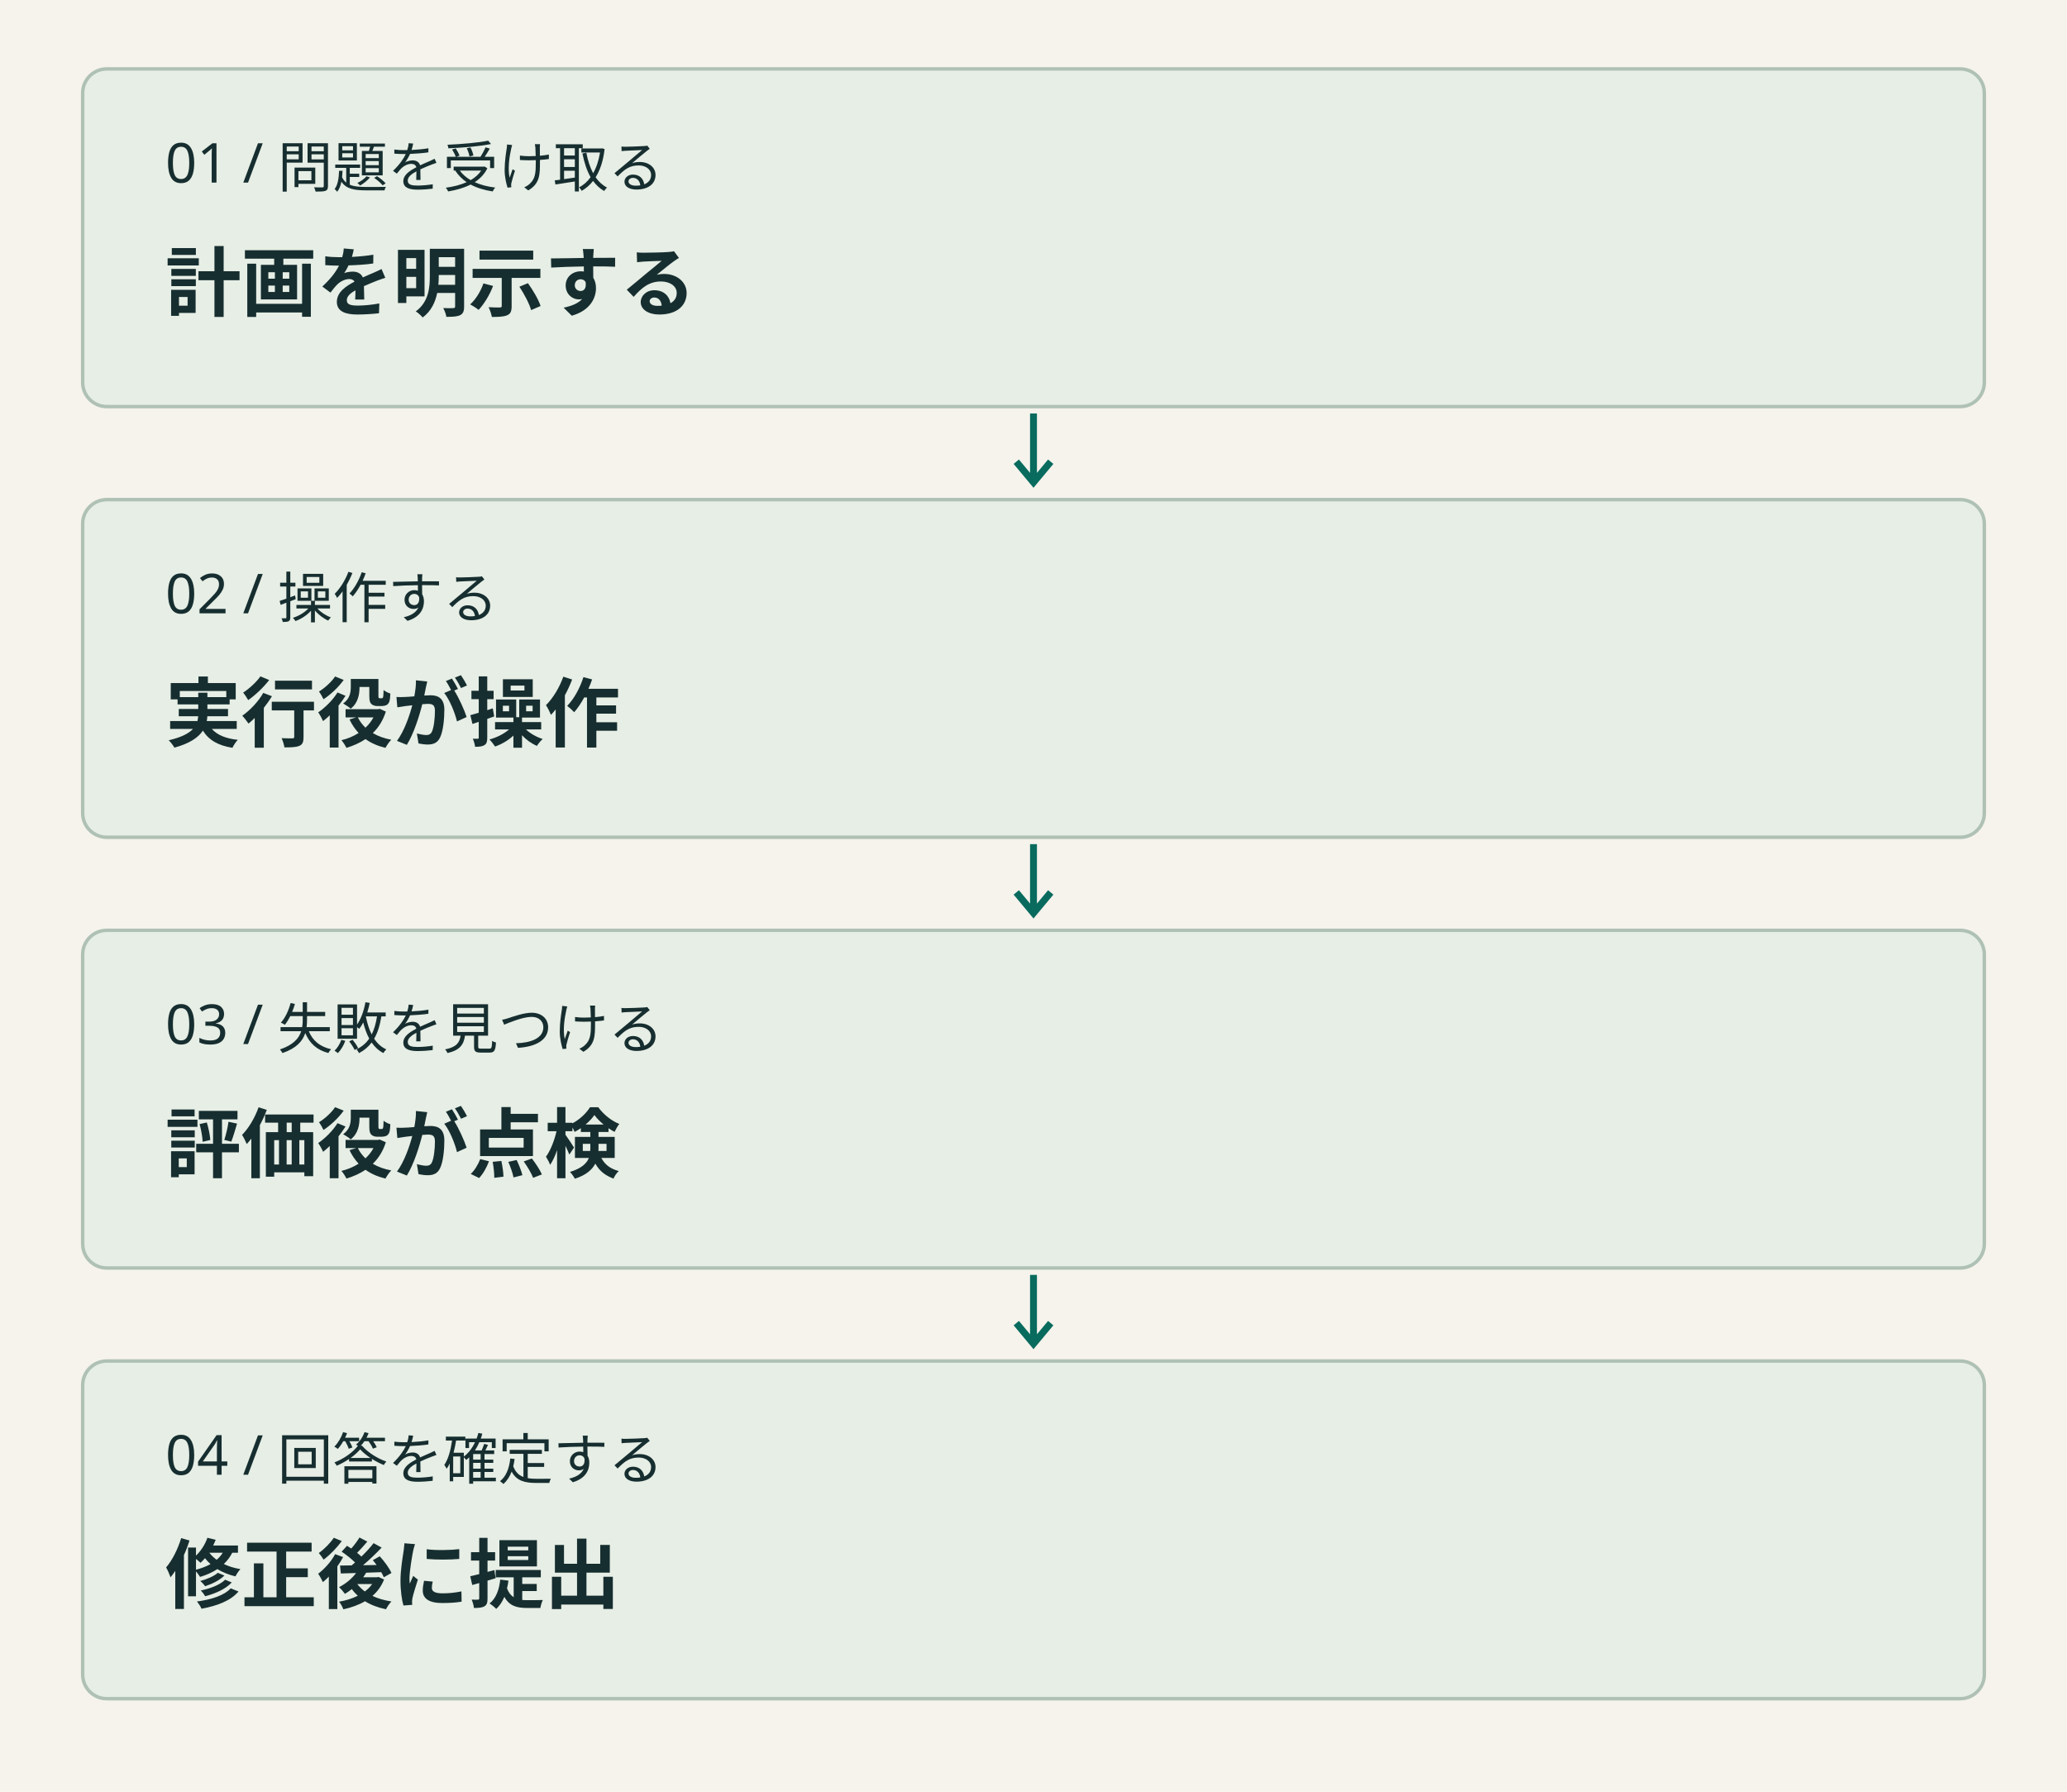
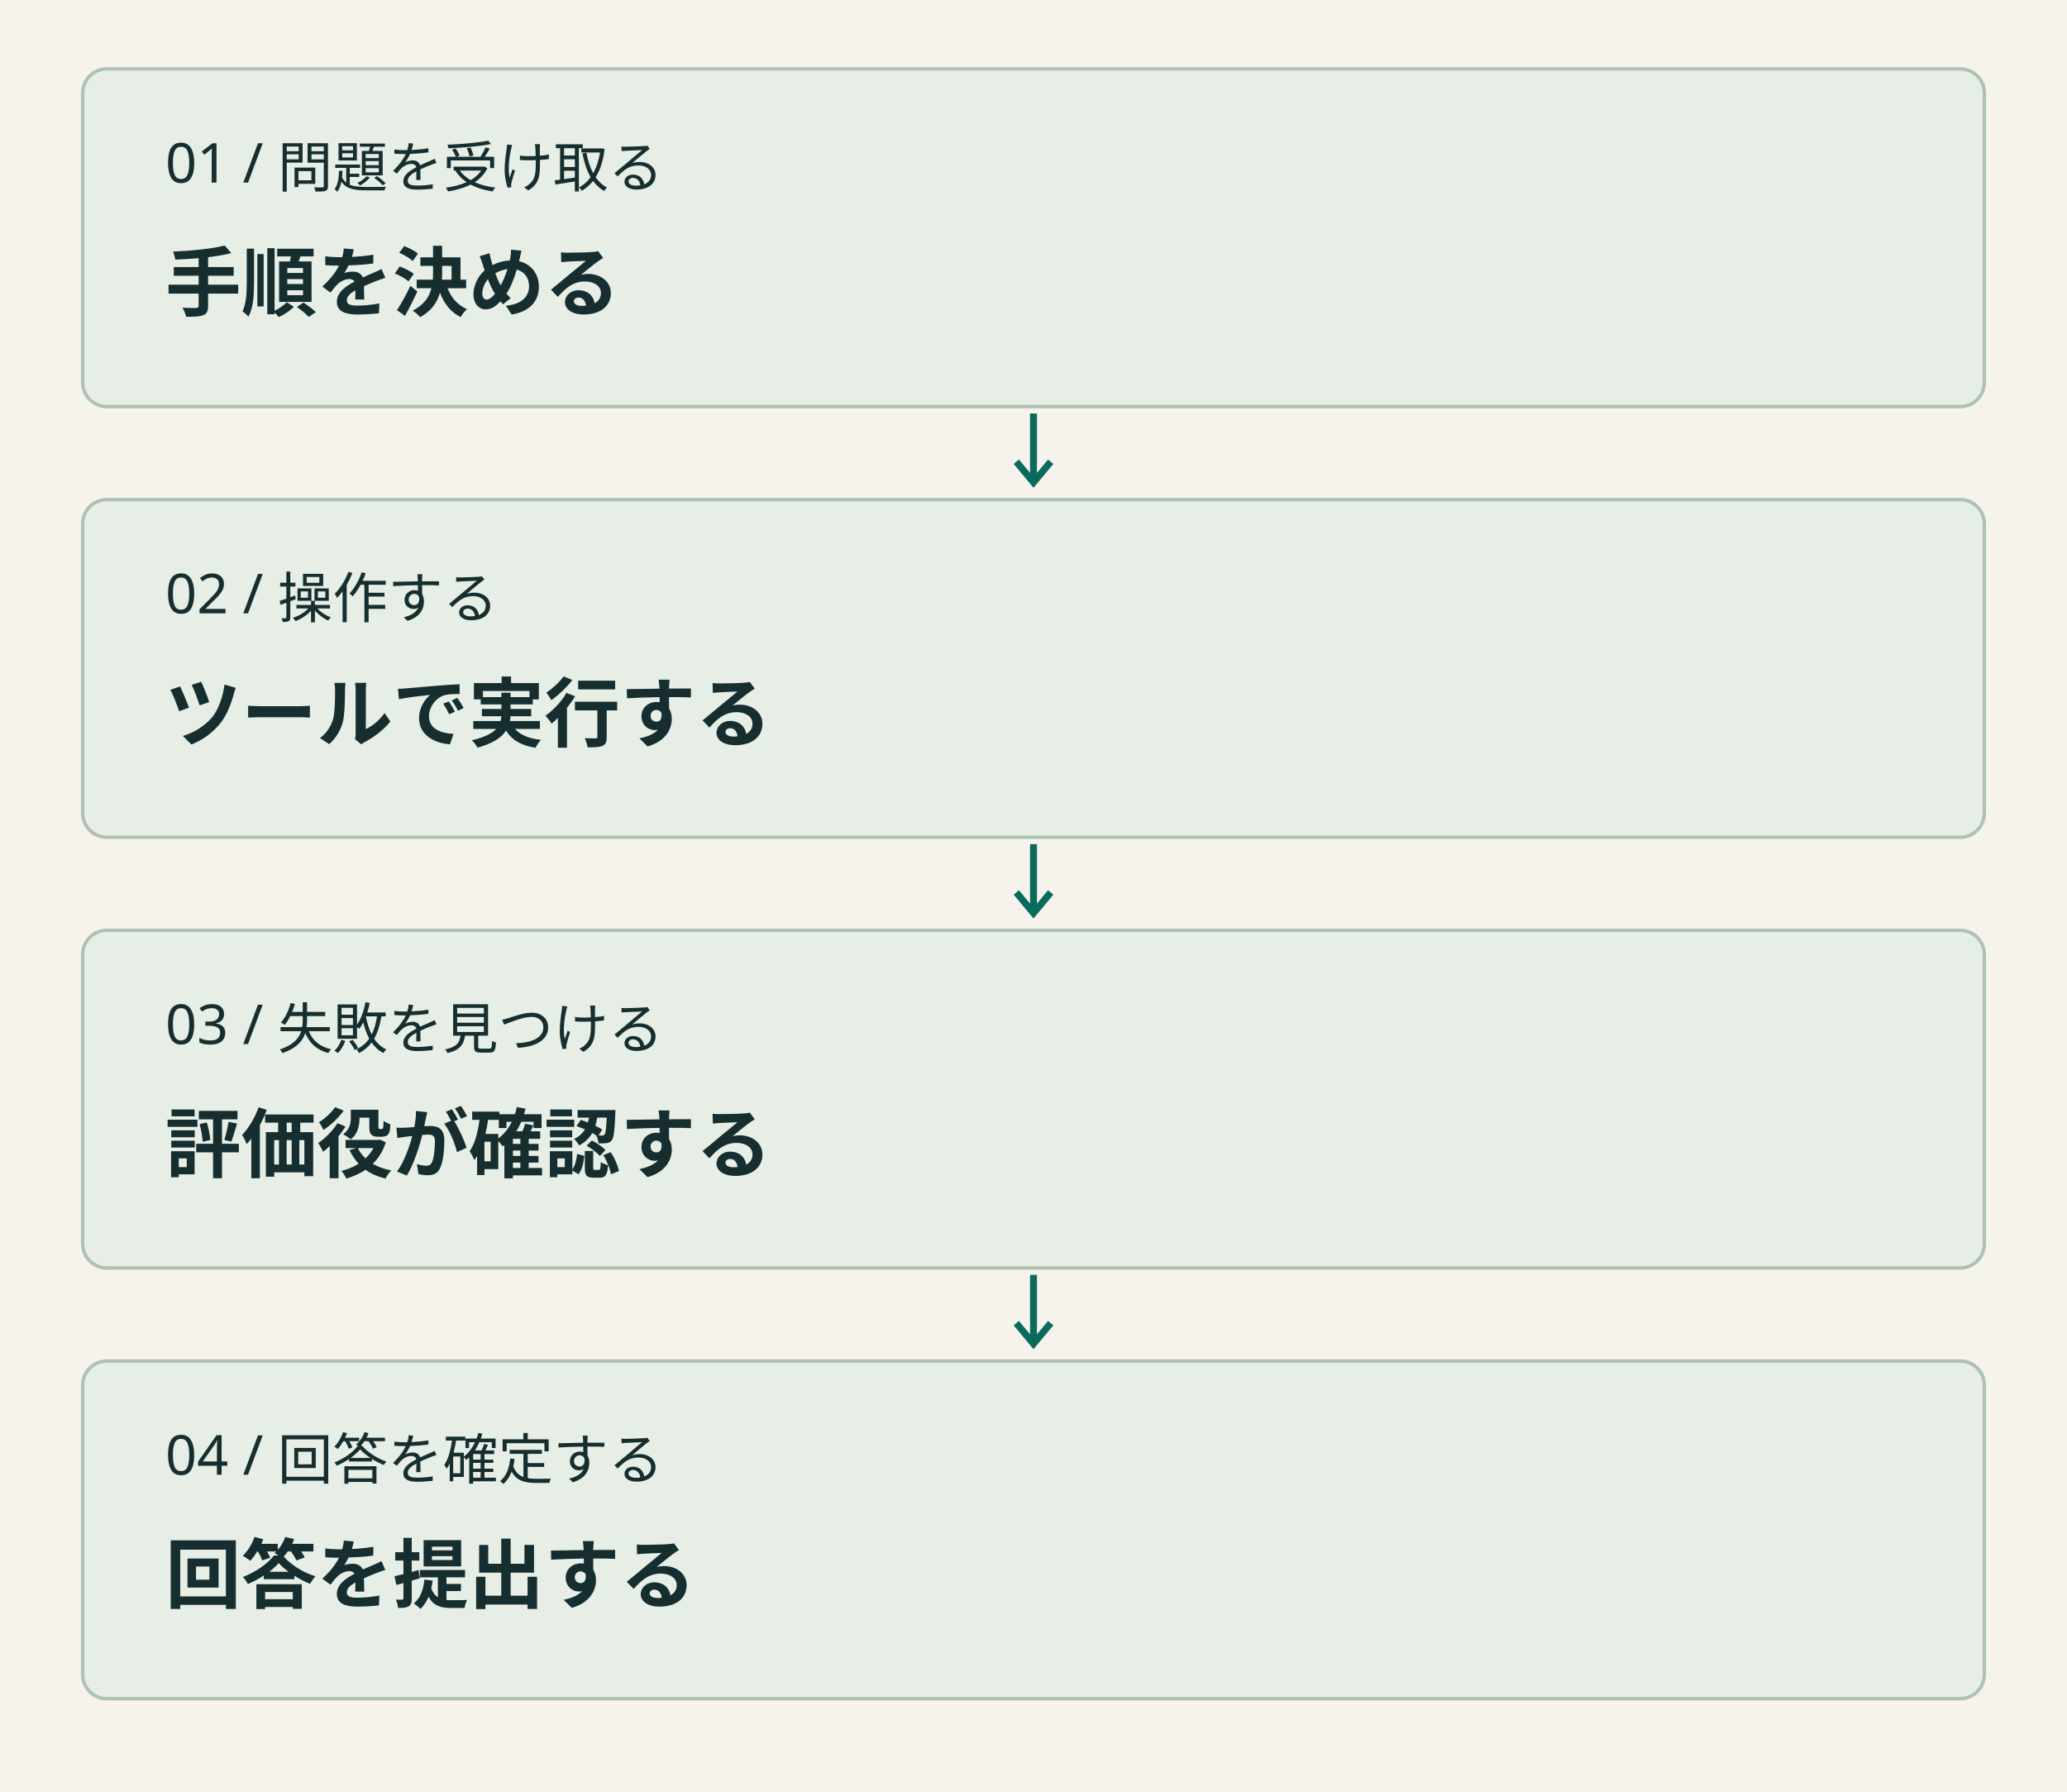
<svg xmlns="http://www.w3.org/2000/svg" viewBox="0 0 600 520" role="img" aria-labelledby="title">
  <rect width="600" height="520" fill="#f5f3ec" />
  <g font-family="sans-serif" fill="#172e30">
    <rect x="24" y="20" width="552" height="98" rx="7" fill="#e6eee5" stroke="#afc1b4" />
    <text x="48" y="53" font-size="16">01 / 問題を受け取る</text>
-     <text x="48" y="90" font-size="22" font-weight="bold">計画を明示する</text>
+     <text x="48" y="90" font-size="22" font-weight="bold">手順を決める</text>
    <path d="M300 120 v20 m-5 -6 l5 6 5 -6" fill="none" stroke="#086b5e" stroke-width="2" />
    <rect x="24" y="145" width="552" height="98" rx="7" fill="#e6eee5" stroke="#afc1b4" />
    <text x="48" y="178" font-size="16">02 / 操作する</text>
-     <text x="48" y="215" font-size="22" font-weight="bold">実行役が操作</text>
+     <text x="48" y="215" font-size="22" font-weight="bold">ツールで実行する</text>
    <path d="M300 245 v20 m-5 -6 l5 6 5 -6" fill="none" stroke="#086b5e" stroke-width="2" />
    <rect x="24" y="270" width="552" height="98" rx="7" fill="#e6eee5" stroke="#afc1b4" />
    <text x="48" y="303" font-size="16">03 / 失敗を見つける</text>
-     <text x="48" y="340" font-size="22" font-weight="bold">評価役が点検</text>
+     <text x="48" y="340" font-size="22" font-weight="bold">評価役が確認する</text>
    <path d="M300 370 v20 m-5 -6 l5 6 5 -6" fill="none" stroke="#086b5e" stroke-width="2" />
    <rect x="24" y="395" width="552" height="98" rx="7" fill="#e6eee5" stroke="#afc1b4" />
    <text x="48" y="428" font-size="16">04 / 回答を確定する</text>
-     <text x="48" y="465" font-size="22" font-weight="bold">修正後に提出</text>
+     <text x="48" y="465" font-size="22" font-weight="bold">回答を提出する</text>
  </g>
</svg>
